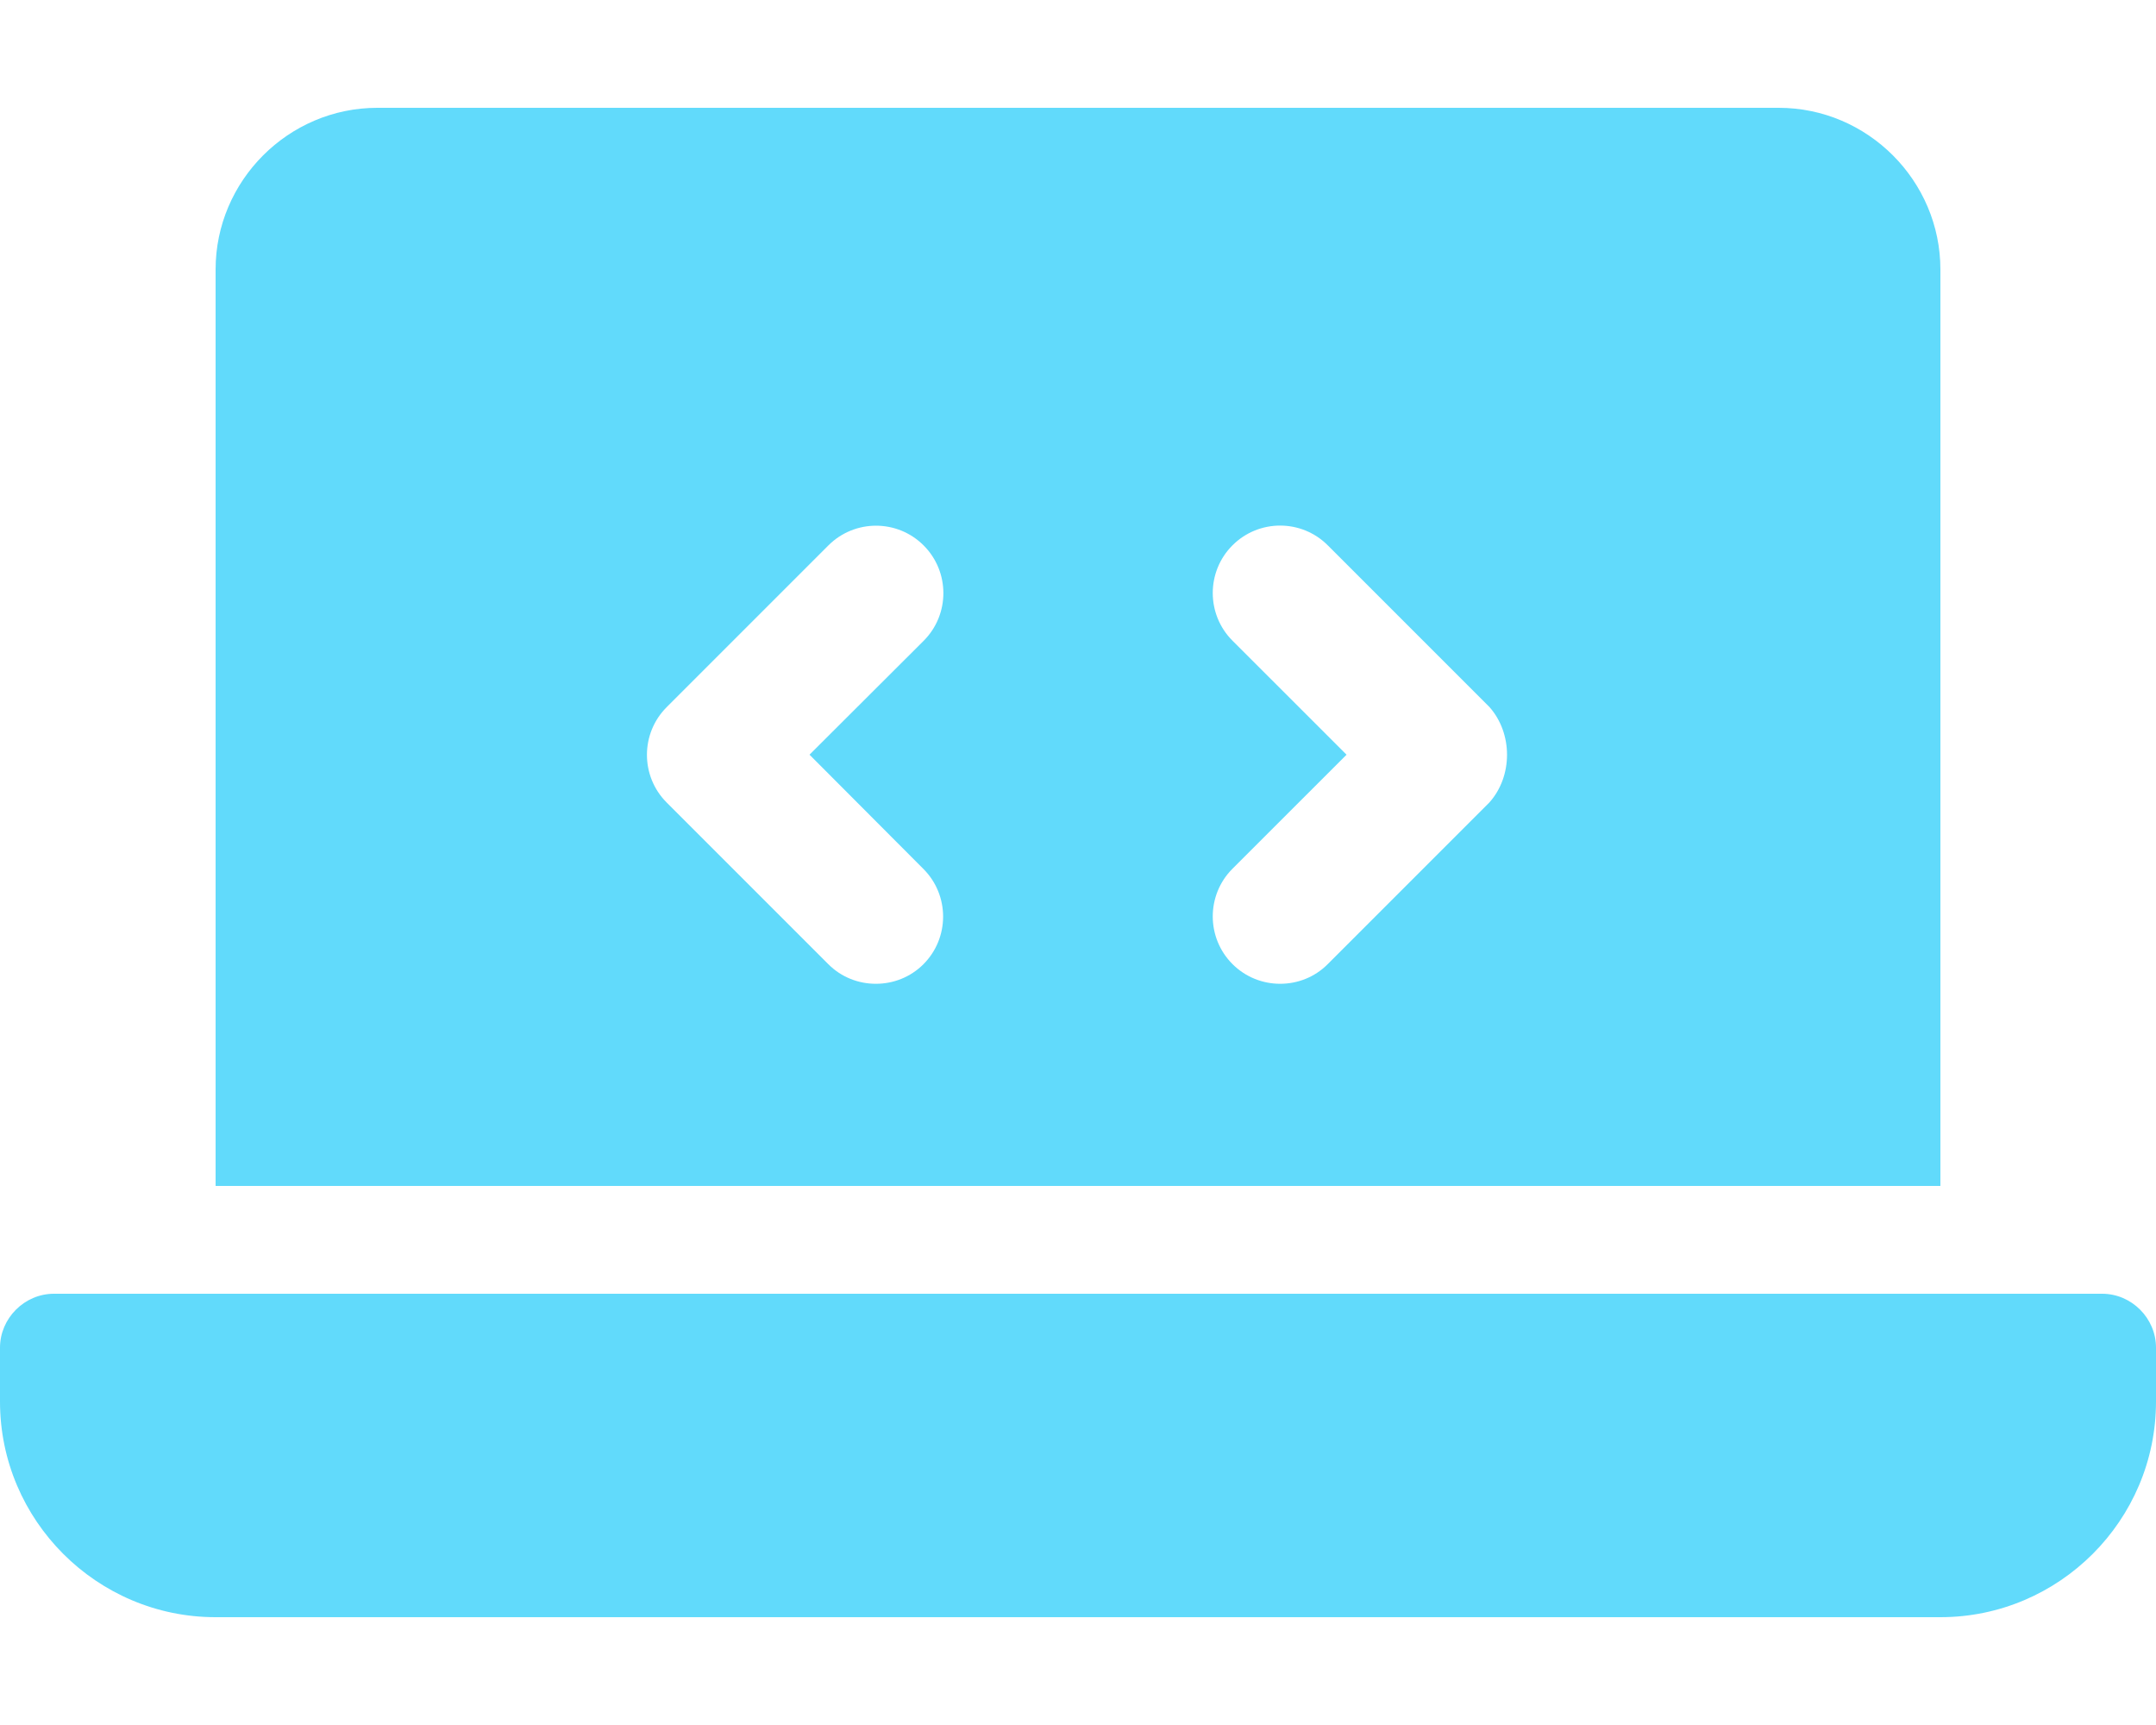
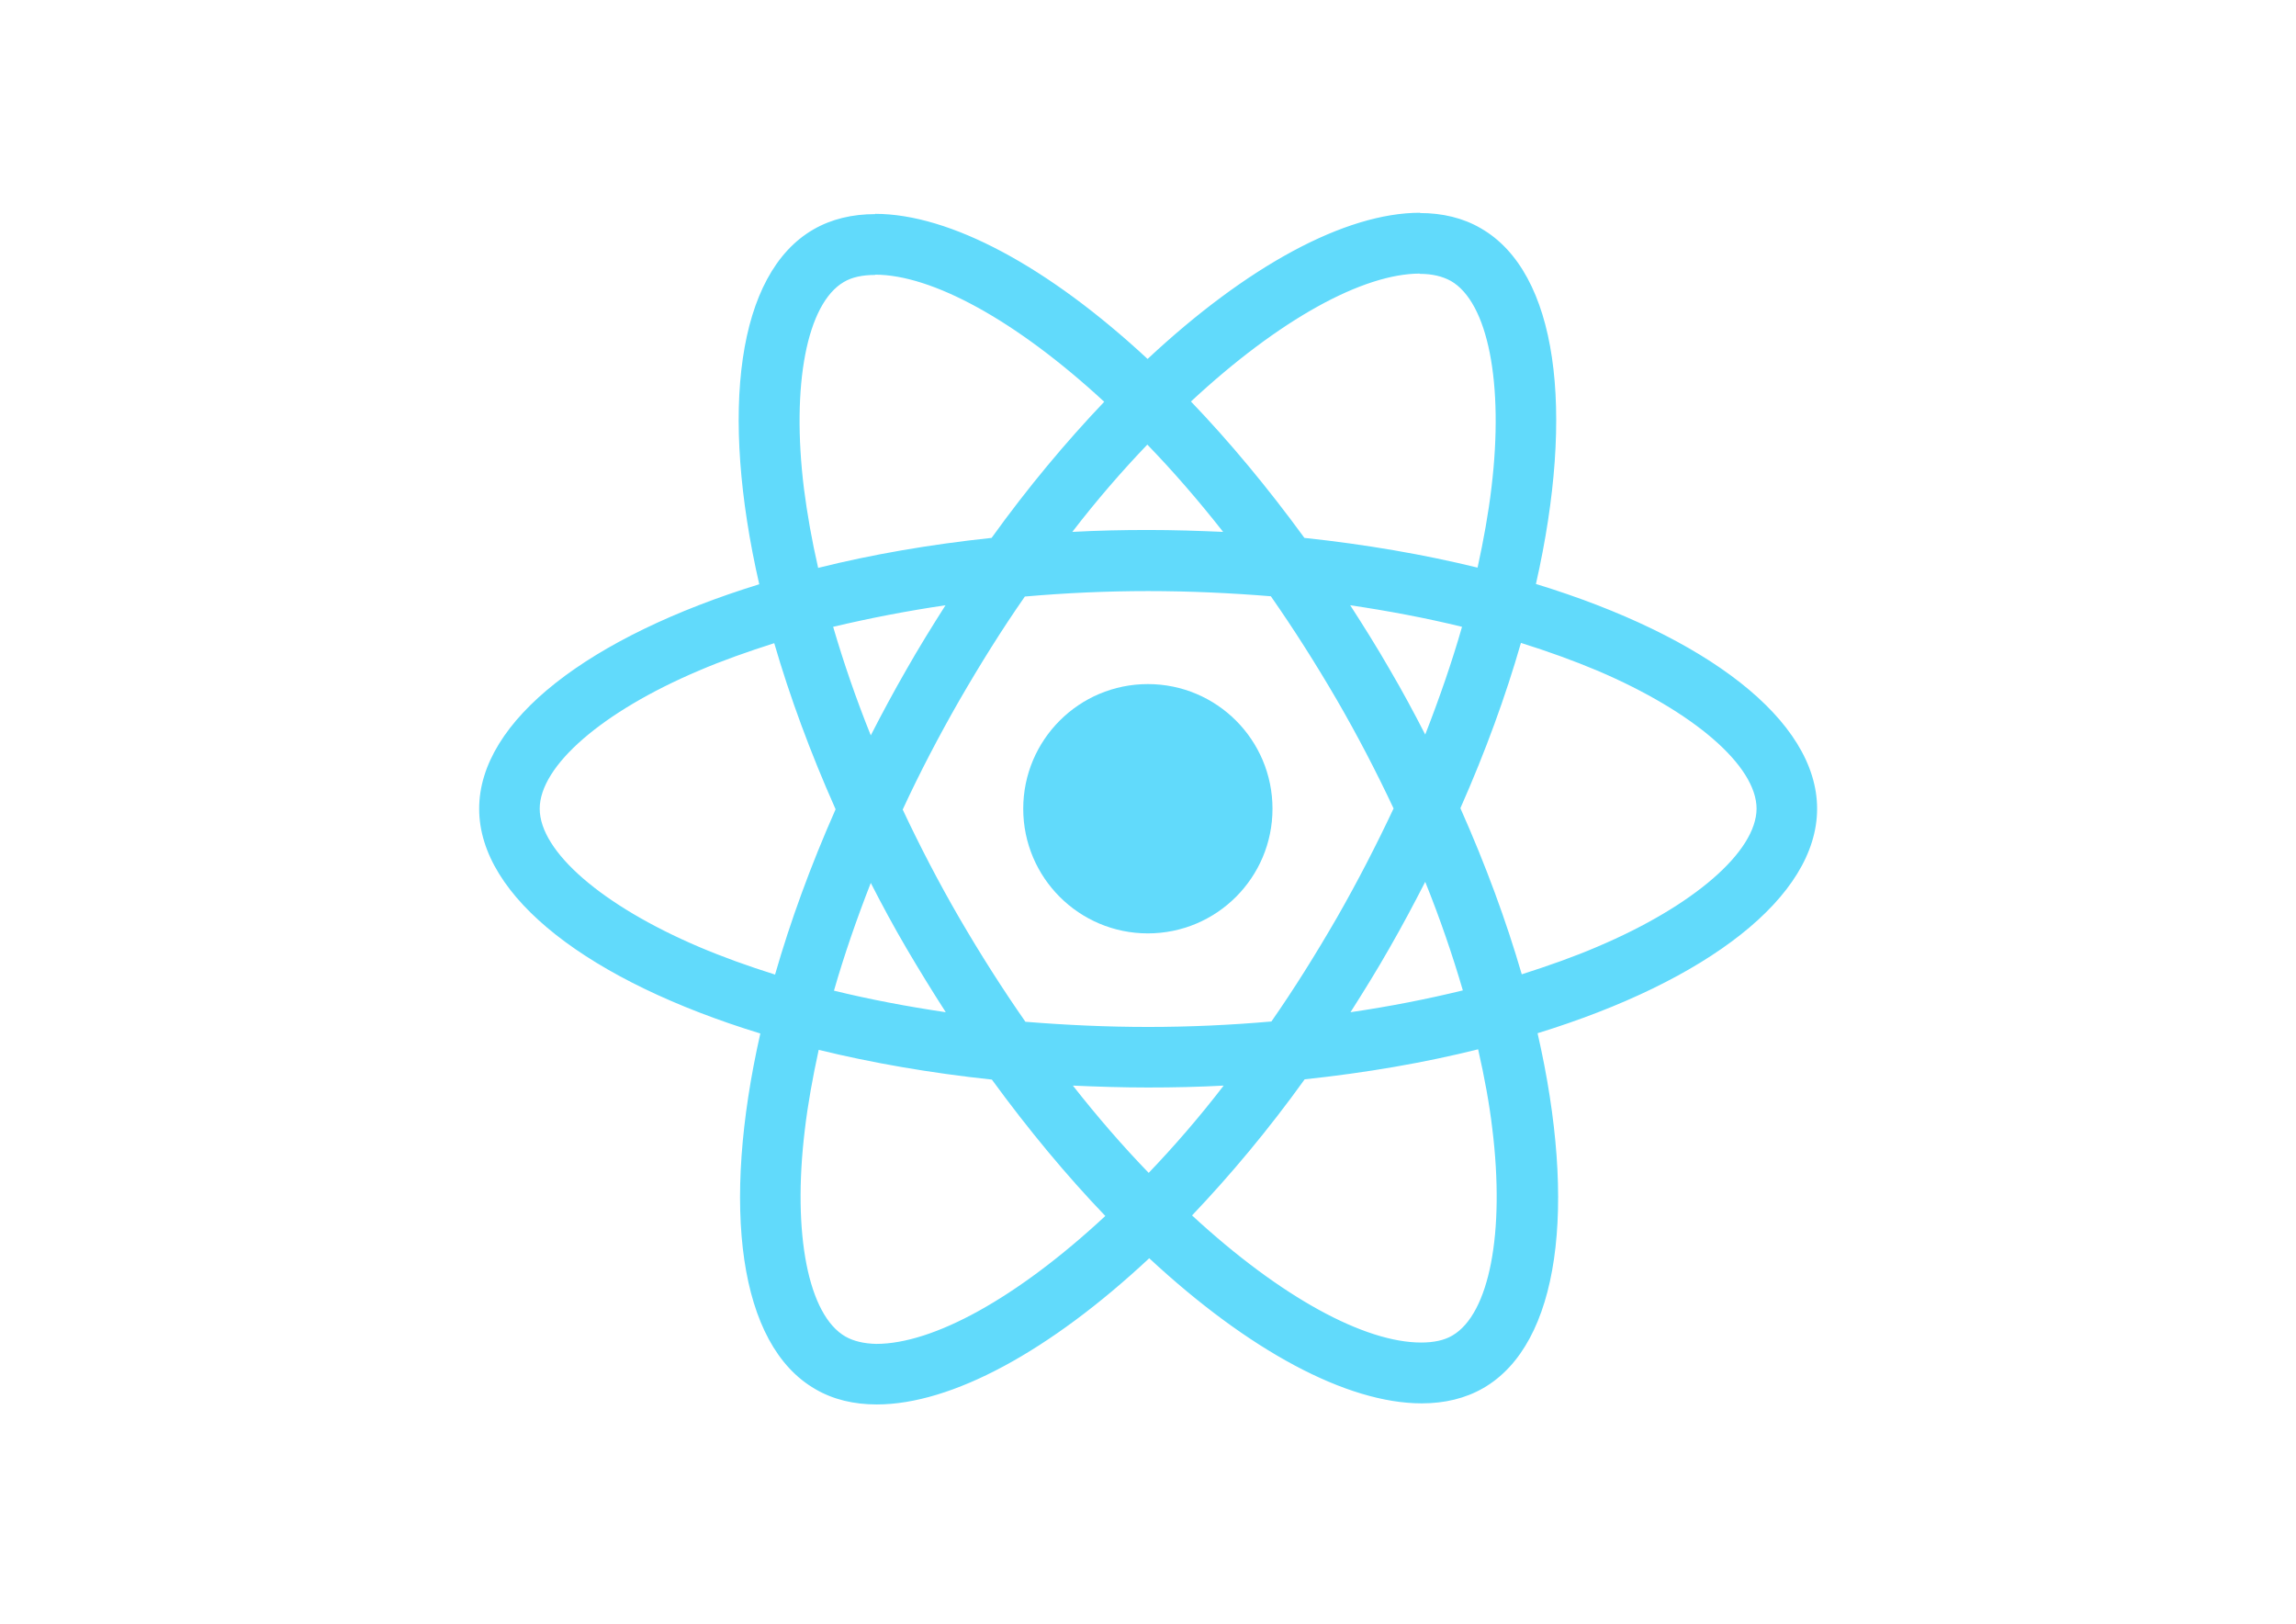
- <svg xmlns="http://www.w3.org/2000/svg" viewBox="0 0 640 512">
-   <path fill="#61DAFB" class="fa-primary" d="M128 96v256h384V96H128zM274.1 257.9c7.812 7.812 7.812 20.5 0 28.31C270.2 290.1 265.1 292 260 292S249.8 290.1 245.9 286.2l-48-48c-7.812-7.812-7.812-20.5 0-28.31l48-48c7.812-7.812 20.47-7.812 28.28 0s7.812 20.5 0 28.31L240.3 224L274.1 257.9zM442.1 238.2l-48 48C390.2 290.1 385.1 292 380 292s-10.23-1.938-14.14-5.844c-7.812-7.812-7.812-20.5 0-28.31l33.86-33.84l-33.86-33.84c-7.812-7.812-7.812-20.5 0-28.31s20.47-7.812 28.28 0l48 48C449.1 217.7 449.1 230.4 442.1 238.2z" />
-   <path class="fa-secondary" fill="#61DAFB" d="M128 96h384v256h64V80C576 53.63 554.4 32 528 32h-416C85.63 32 64 53.63 64 80V352h64V96zM624 384h-608C7.25 384 0 391.3 0 400V416c0 35.25 28.75 64 64 64h512c35.25 0 64-28.75 64-64v-16C640 391.3 632.8 384 624 384z" />
+ <svg xmlns="http://www.w3.org/2000/svg" viewBox="0 0 841.9 595.3">
+   <g fill="#61DAFB">
+     <path d="M666.3 296.5c0-32.5-40.7-63.3-103.1-82.4 14.4-63.6 8-114.2-20.2-130.4-6.5-3.8-14.1-5.6-22.4-5.6v22.3c4.6 0 8.3.9 11.4 2.6 13.6 7.8 19.5 37.5 14.9 75.7-1.1 9.4-2.9 19.3-5.1 29.4-19.6-4.8-41-8.5-63.5-10.9-13.5-18.5-27.5-35.3-41.6-50 32.6-30.3 63.2-46.9 84-46.9V78c-27.5 0-63.5 19.6-99.9 53.6-36.4-33.8-72.4-53.2-99.9-53.2v22.3c20.7 0 51.4 16.5 84 46.6-14 14.7-28 31.4-41.3 49.9-22.6 2.4-44 6.1-63.6 11-2.3-10-4-19.7-5.2-29-4.7-38.2 1.1-67.9 14.6-75.8 3-1.8 6.9-2.6 11.5-2.6V78.5c-8.4 0-16 1.8-22.6 5.6-28.1 16.2-34.4 66.7-19.9 130.1-62.2 19.2-102.7 49.9-102.7 82.3 0 32.5 40.7 63.3 103.1 82.4-14.4 63.6-8 114.2 20.2 130.4 6.5 3.8 14.1 5.6 22.5 5.6 27.5 0 63.5-19.6 99.9-53.6 36.4 33.8 72.4 53.2 99.9 53.2 8.4 0 16-1.8 22.6-5.6 28.1-16.2 34.4-66.7 19.9-130.1 62-19.1 102.5-49.9 102.5-82.3zm-130.2-66.7c-3.7 12.9-8.3 26.2-13.5 39.5-4.1-8-8.4-16-13.1-24-4.6-8-9.5-15.8-14.4-23.4 14.2 2.1 27.9 4.7 41 7.9zm-45.8 106.5c-7.8 13.5-15.8 26.3-24.1 38.2-14.9 1.3-30 2-45.2 2-15.1 0-30.2-.7-45-1.9-8.3-11.9-16.4-24.6-24.2-38-7.6-13.1-14.5-26.4-20.8-39.8 6.2-13.4 13.2-26.8 20.7-39.9 7.8-13.5 15.8-26.3 24.1-38.2 14.9-1.3 30-2 45.2-2 15.1 0 30.2.7 45 1.9 8.3 11.9 16.4 24.6 24.2 38 7.6 13.1 14.5 26.4 20.8 39.8-6.3 13.4-13.2 26.8-20.7 39.9zm32.3-13c5.4 13.4 10 26.8 13.8 39.8-13.1 3.2-26.9 5.9-41.2 8 4.9-7.7 9.8-15.6 14.4-23.7 4.6-8 8.9-16.1 13-24.1zM421.2 430c-9.3-9.6-18.6-20.3-27.8-32 9 .4 18.2.7 27.5.7 9.4 0 18.7-.2 27.8-.7-9 11.7-18.3 22.4-27.5 32zm-74.4-58.9c-14.2-2.1-27.9-4.7-41-7.9 3.7-12.9 8.3-26.2 13.5-39.5 4.1 8 8.4 16 13.1 24 4.7 8 9.5 15.8 14.4 23.4zM420.7 163c9.3 9.6 18.6 20.3 27.8 32-9-.4-18.2-.7-27.5-.7-9.4 0-18.7.2-27.8.7 9-11.7 18.3-22.4 27.5-32zm-74 58.9c-4.9 7.7-9.8 15.6-14.4 23.7-4.6 8-8.9 16-13 24-5.4-13.4-10-26.8-13.8-39.8 13.1-3.1 26.9-5.8 41.2-7.9zm-90.5 125.2c-35.4-15.1-58.3-34.9-58.3-50.6 0-15.7 22.9-35.6 58.3-50.6 8.6-3.7 18-7 27.7-10.1 5.7 19.6 13.2 40 22.5 60.9-9.2 20.8-16.6 41.1-22.2 60.6-9.9-3.1-19.3-6.5-28-10.2zM310 490c-13.6-7.8-19.5-37.5-14.9-75.7 1.1-9.4 2.9-19.3 5.1-29.4 19.6 4.8 41 8.5 63.5 10.9 13.5 18.5 27.5 35.3 41.6 50-32.6 30.3-63.2 46.9-84 46.9-4.5-.1-8.3-1-11.3-2.7zm237.2-76.2c4.7 38.2-1.1 67.9-14.6 75.8-3 1.8-6.9 2.6-11.5 2.6-20.7 0-51.4-16.5-84-46.6 14-14.7 28-31.4 41.3-49.9 22.6-2.4 44-6.1 63.6-11 2.3 10.1 4.1 19.8 5.2 29.1zm38.5-66.7c-8.6 3.7-18 7-27.7 10.1-5.7-19.6-13.2-40-22.5-60.9 9.2-20.8 16.6-41.1 22.2-60.6 9.9 3.1 19.3 6.5 28.1 10.2 35.4 15.1 58.3 34.9 58.3 50.6-.1 15.7-23 35.6-58.4 50.6zM320.8 78.4z" />
+     <circle cx="420.9" cy="296.5" r="45.7" />
+     <path d="M520.5 78.1z" />
+   </g>
</svg>
